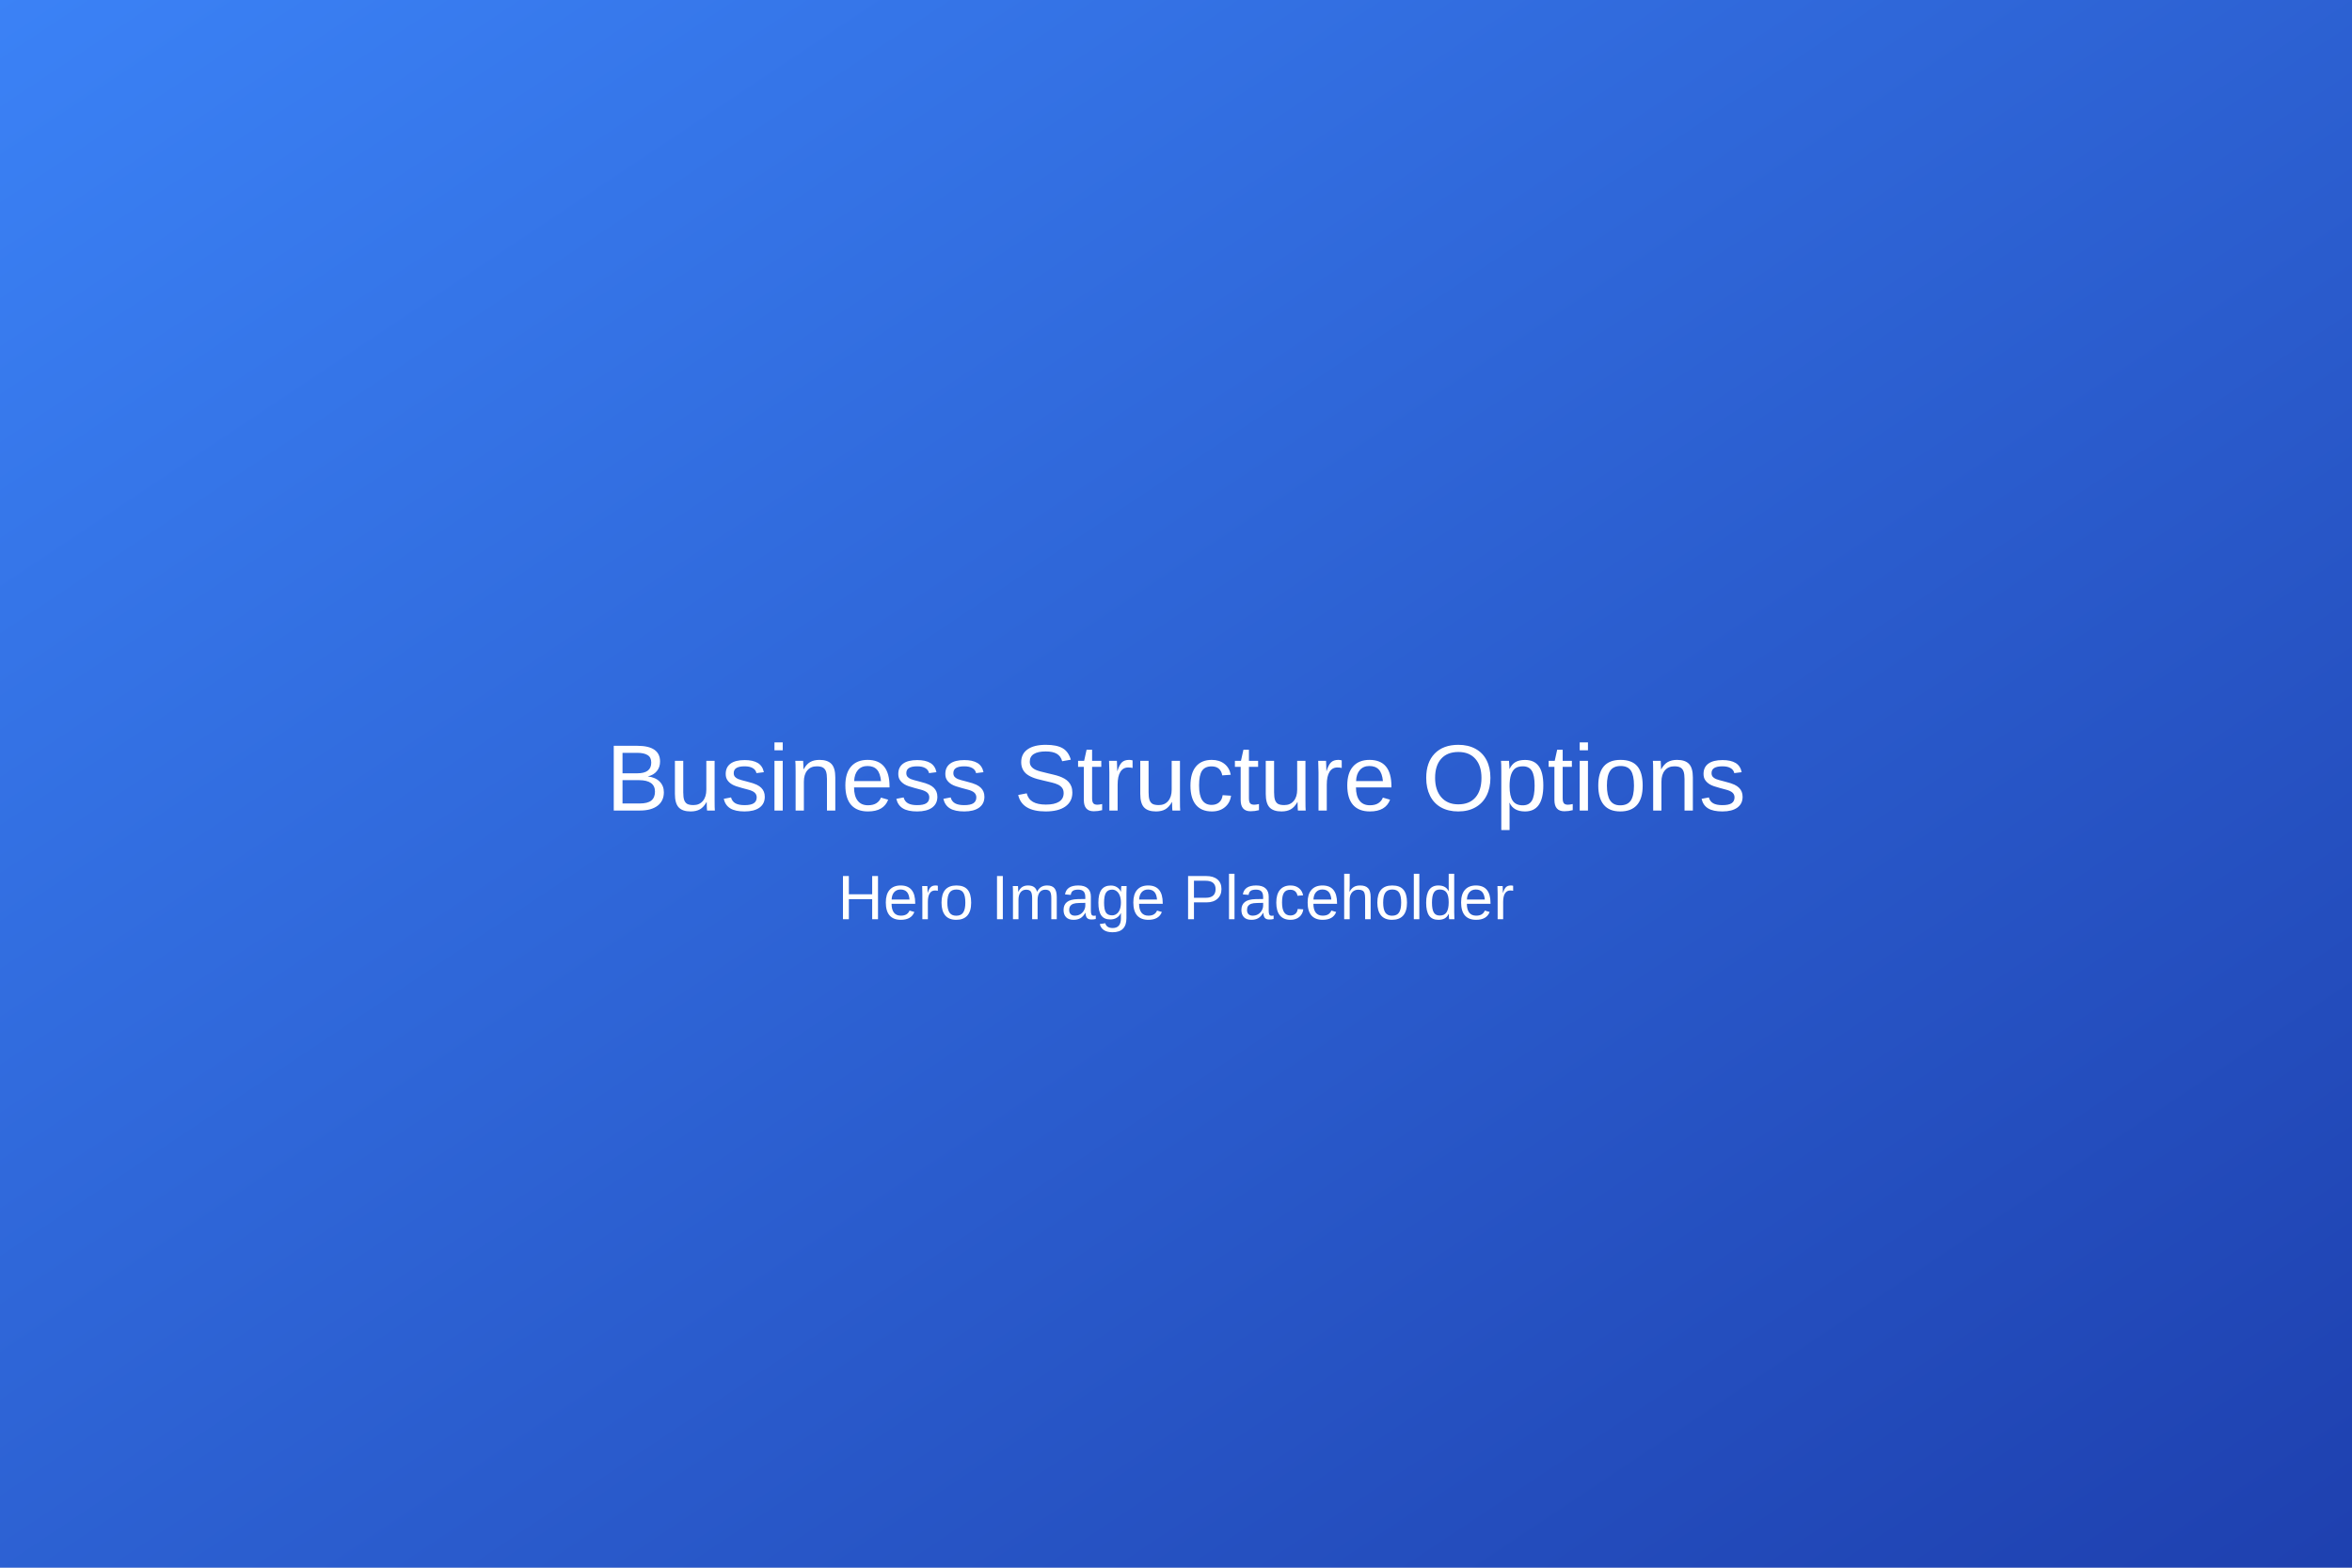
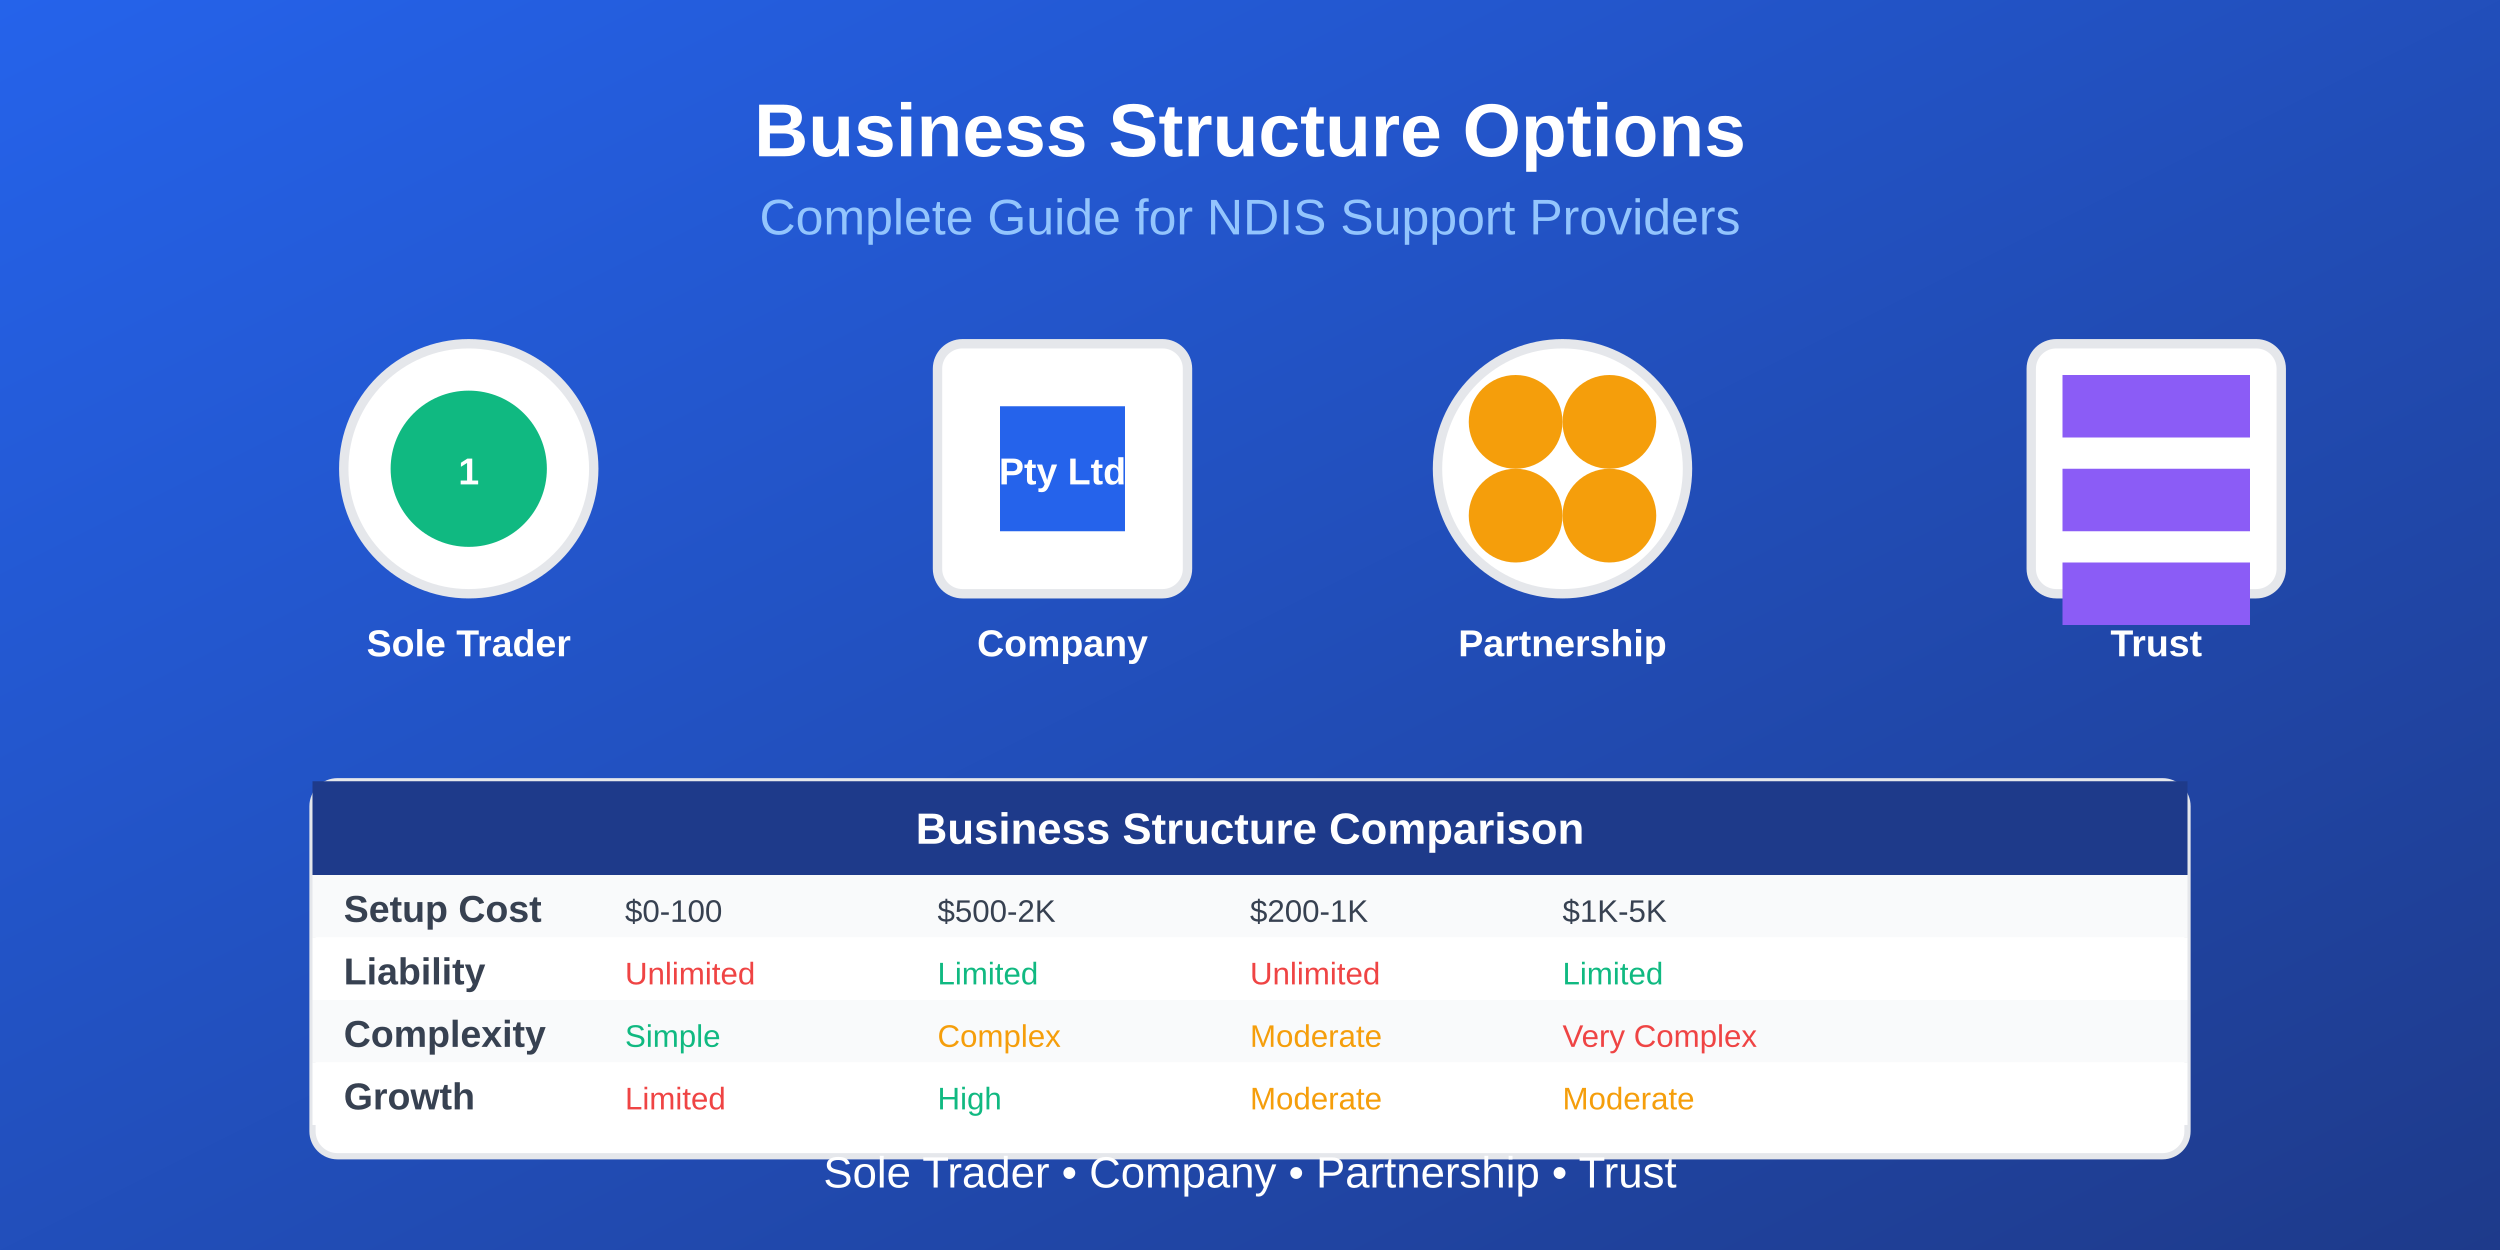
- <svg xmlns="http://www.w3.org/2000/svg" width="600" height="400">
+ <svg xmlns="http://www.w3.org/2000/svg" width="800" height="400" viewBox="0 0 800 400" fill="none">
+   <rect width="800" height="400" fill="url(#gradient)" />
  <defs>
-     <linearGradient id="grad1" x1="0%" y1="0%" x2="100%" y2="100%">
-       <stop offset="0%" style="stop-color:#3B82F6;stop-opacity:1" />
-       <stop offset="100%" style="stop-color:#1E40AF;stop-opacity:1" />
+     <linearGradient id="gradient" x1="0%" y1="0%" x2="100%" y2="100%">
+       <stop offset="0%" style="stop-color:#2563eb;stop-opacity:1" />
+       <stop offset="100%" style="stop-color:#1e3a8a;stop-opacity:1" />
    </linearGradient>
  </defs>
-   <rect width="600" height="400" fill="url(#grad1)" />
-   <text x="300" y="200" font-family="Arial, sans-serif" font-size="24" fill="white" text-anchor="middle" dominant-baseline="middle">
-     Business Structure Options
-   </text>
-   <text x="300" y="230" font-family="Arial, sans-serif" font-size="16" fill="white" text-anchor="middle" dominant-baseline="middle">
-     Hero Image Placeholder
-   </text>
+   <circle cx="150" cy="150" r="40" fill="white" stroke="#e5e7eb" stroke-width="3" />
+   <circle cx="150" cy="150" r="25" fill="#10b981" />
+   <text x="150" y="155" text-anchor="middle" fill="white" font-family="Arial, sans-serif" font-size="12" font-weight="bold">1</text>
+   <text x="150" y="210" text-anchor="middle" fill="white" font-family="Arial, sans-serif" font-size="12" font-weight="bold">Sole Trader</text>
+   <rect x="300" y="110" width="80" height="80" rx="8" fill="white" stroke="#e5e7eb" stroke-width="3" />
+   <rect x="320" y="130" width="40" height="40" fill="#2563eb" />
+   <text x="340" y="155" text-anchor="middle" fill="white" font-family="Arial, sans-serif" font-size="12" font-weight="bold">Pty Ltd</text>
+   <text x="340" y="210" text-anchor="middle" fill="white" font-family="Arial, sans-serif" font-size="12" font-weight="bold">Company</text>
+   <circle cx="500" cy="150" r="40" fill="white" stroke="#e5e7eb" stroke-width="3" />
+   <circle cx="485" cy="135" r="15" fill="#f59e0b" />
+   <circle cx="515" cy="135" r="15" fill="#f59e0b" />
+   <circle cx="485" cy="165" r="15" fill="#f59e0b" />
+   <circle cx="515" cy="165" r="15" fill="#f59e0b" />
+   <text x="500" y="210" text-anchor="middle" fill="white" font-family="Arial, sans-serif" font-size="12" font-weight="bold">Partnership</text>
+   <rect x="650" y="110" width="80" height="80" rx="8" fill="white" stroke="#e5e7eb" stroke-width="3" />
+   <rect x="660" y="120" width="60" height="20" fill="#8b5cf6" />
+   <rect x="660" y="150" width="60" height="20" fill="#8b5cf6" />
+   <rect x="660" y="180" width="60" height="20" fill="#8b5cf6" />
+   <text x="690" y="210" text-anchor="middle" fill="white" font-family="Arial, sans-serif" font-size="12" font-weight="bold">Trust</text>
+   <rect x="100" y="250" width="600" height="120" rx="8" fill="white" stroke="#e5e7eb" stroke-width="2" />
+   <rect x="100" y="250" width="600" height="30" fill="#1e3a8a" />
+   <text x="400" y="270" text-anchor="middle" fill="white" font-family="Arial, sans-serif" font-size="14" font-weight="bold">Business Structure Comparison</text>
+   <rect x="100" y="280" width="600" height="20" fill="#f9fafb" />
+   <text x="110" y="295" fill="#374151" font-family="Arial, sans-serif" font-size="12" font-weight="bold">Setup Cost</text>
+   <text x="200" y="295" fill="#374151" font-family="Arial, sans-serif" font-size="10">$0-100</text>
+   <text x="300" y="295" fill="#374151" font-family="Arial, sans-serif" font-size="10">$500-2K</text>
+   <text x="400" y="295" fill="#374151" font-family="Arial, sans-serif" font-size="10">$200-1K</text>
+   <text x="500" y="295" fill="#374151" font-family="Arial, sans-serif" font-size="10">$1K-5K</text>
+   <rect x="100" y="300" width="600" height="20" fill="white" />
+   <text x="110" y="315" fill="#374151" font-family="Arial, sans-serif" font-size="12" font-weight="bold">Liability</text>
+   <text x="200" y="315" fill="#ef4444" font-family="Arial, sans-serif" font-size="10">Unlimited</text>
+   <text x="300" y="315" fill="#10b981" font-family="Arial, sans-serif" font-size="10">Limited</text>
+   <text x="400" y="315" fill="#ef4444" font-family="Arial, sans-serif" font-size="10">Unlimited</text>
+   <text x="500" y="315" fill="#10b981" font-family="Arial, sans-serif" font-size="10">Limited</text>
+   <rect x="100" y="320" width="600" height="20" fill="#f9fafb" />
+   <text x="110" y="335" fill="#374151" font-family="Arial, sans-serif" font-size="12" font-weight="bold">Complexity</text>
+   <text x="200" y="335" fill="#10b981" font-family="Arial, sans-serif" font-size="10">Simple</text>
+   <text x="300" y="335" fill="#f59e0b" font-family="Arial, sans-serif" font-size="10">Complex</text>
+   <text x="400" y="335" fill="#f59e0b" font-family="Arial, sans-serif" font-size="10">Moderate</text>
+   <text x="500" y="335" fill="#ef4444" font-family="Arial, sans-serif" font-size="10">Very Complex</text>
+   <rect x="100" y="340" width="600" height="20" fill="white" />
+   <text x="110" y="355" fill="#374151" font-family="Arial, sans-serif" font-size="12" font-weight="bold">Growth</text>
+   <text x="200" y="355" fill="#ef4444" font-family="Arial, sans-serif" font-size="10">Limited</text>
+   <text x="300" y="355" fill="#10b981" font-family="Arial, sans-serif" font-size="10">High</text>
+   <text x="400" y="355" fill="#f59e0b" font-family="Arial, sans-serif" font-size="10">Moderate</text>
+   <text x="500" y="355" fill="#f59e0b" font-family="Arial, sans-serif" font-size="10">Moderate</text>
+   <text x="400" y="50" text-anchor="middle" fill="white" font-family="Arial, sans-serif" font-size="24" font-weight="bold">Business Structure Options</text>
+   <text x="400" y="75" text-anchor="middle" fill="#93c5fd" font-family="Arial, sans-serif" font-size="16">Complete Guide for NDIS Support Providers</text>
+   <text x="400" y="380" text-anchor="middle" fill="white" font-family="Arial, sans-serif" font-size="14">Sole Trader • Company • Partnership • Trust</text>
</svg>
